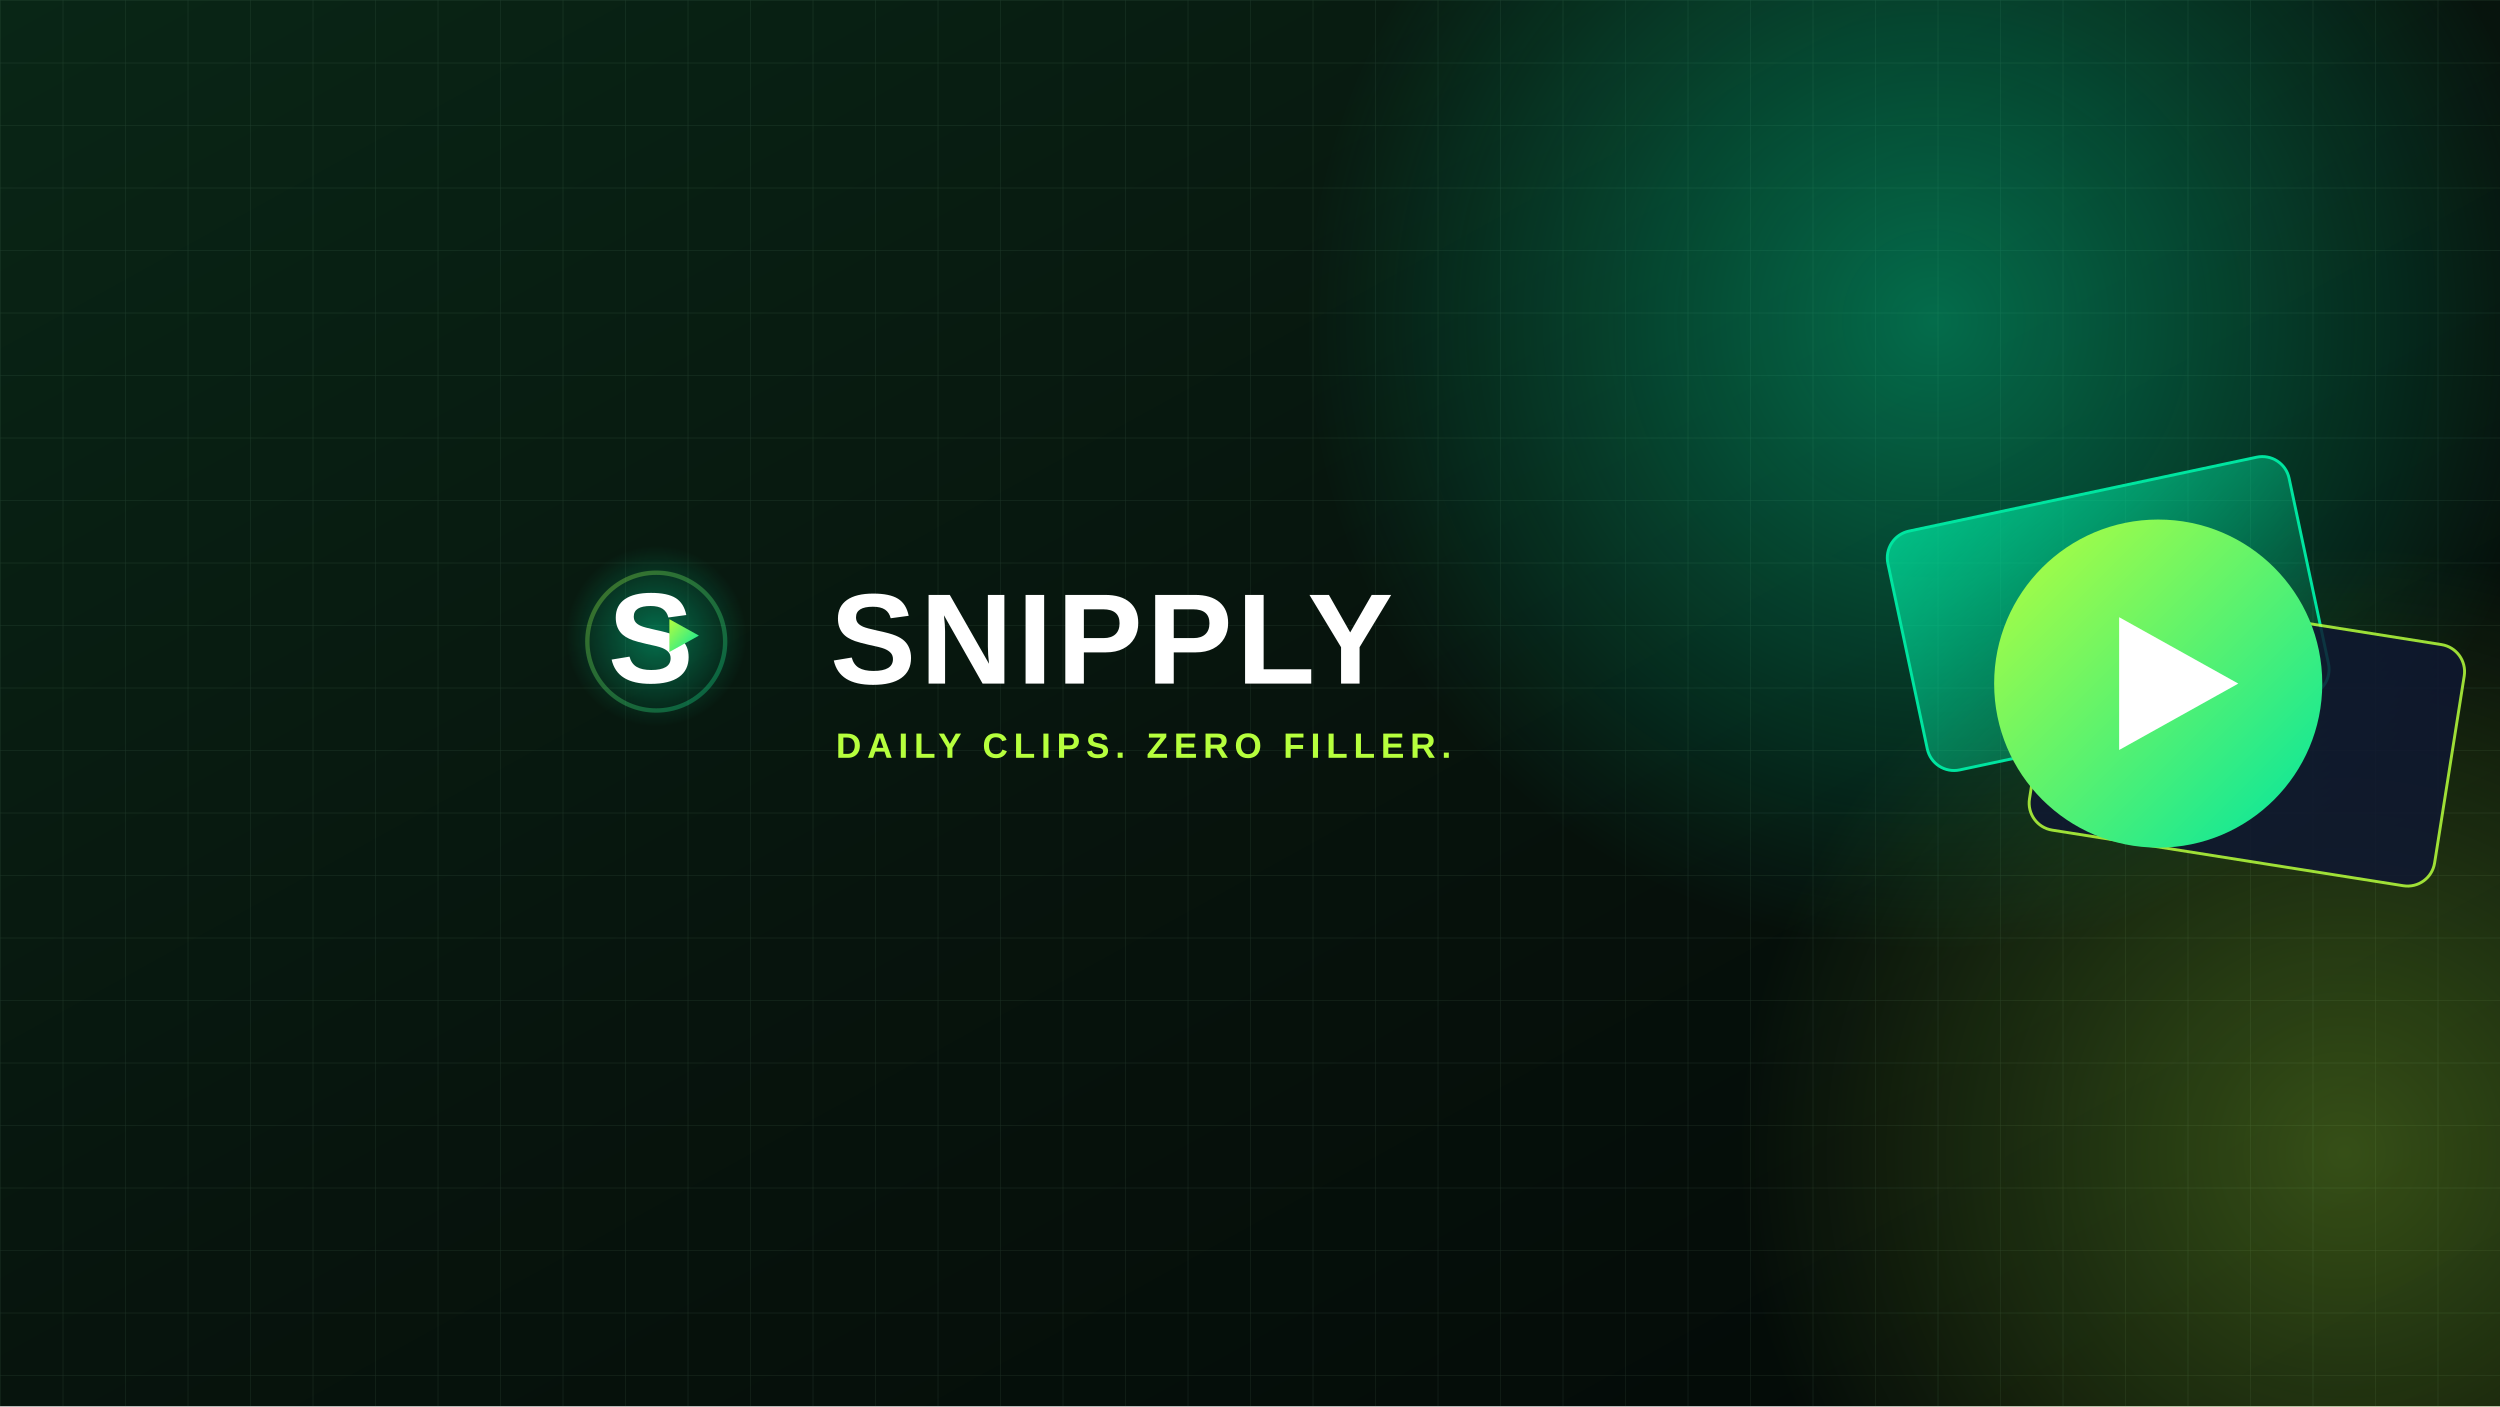
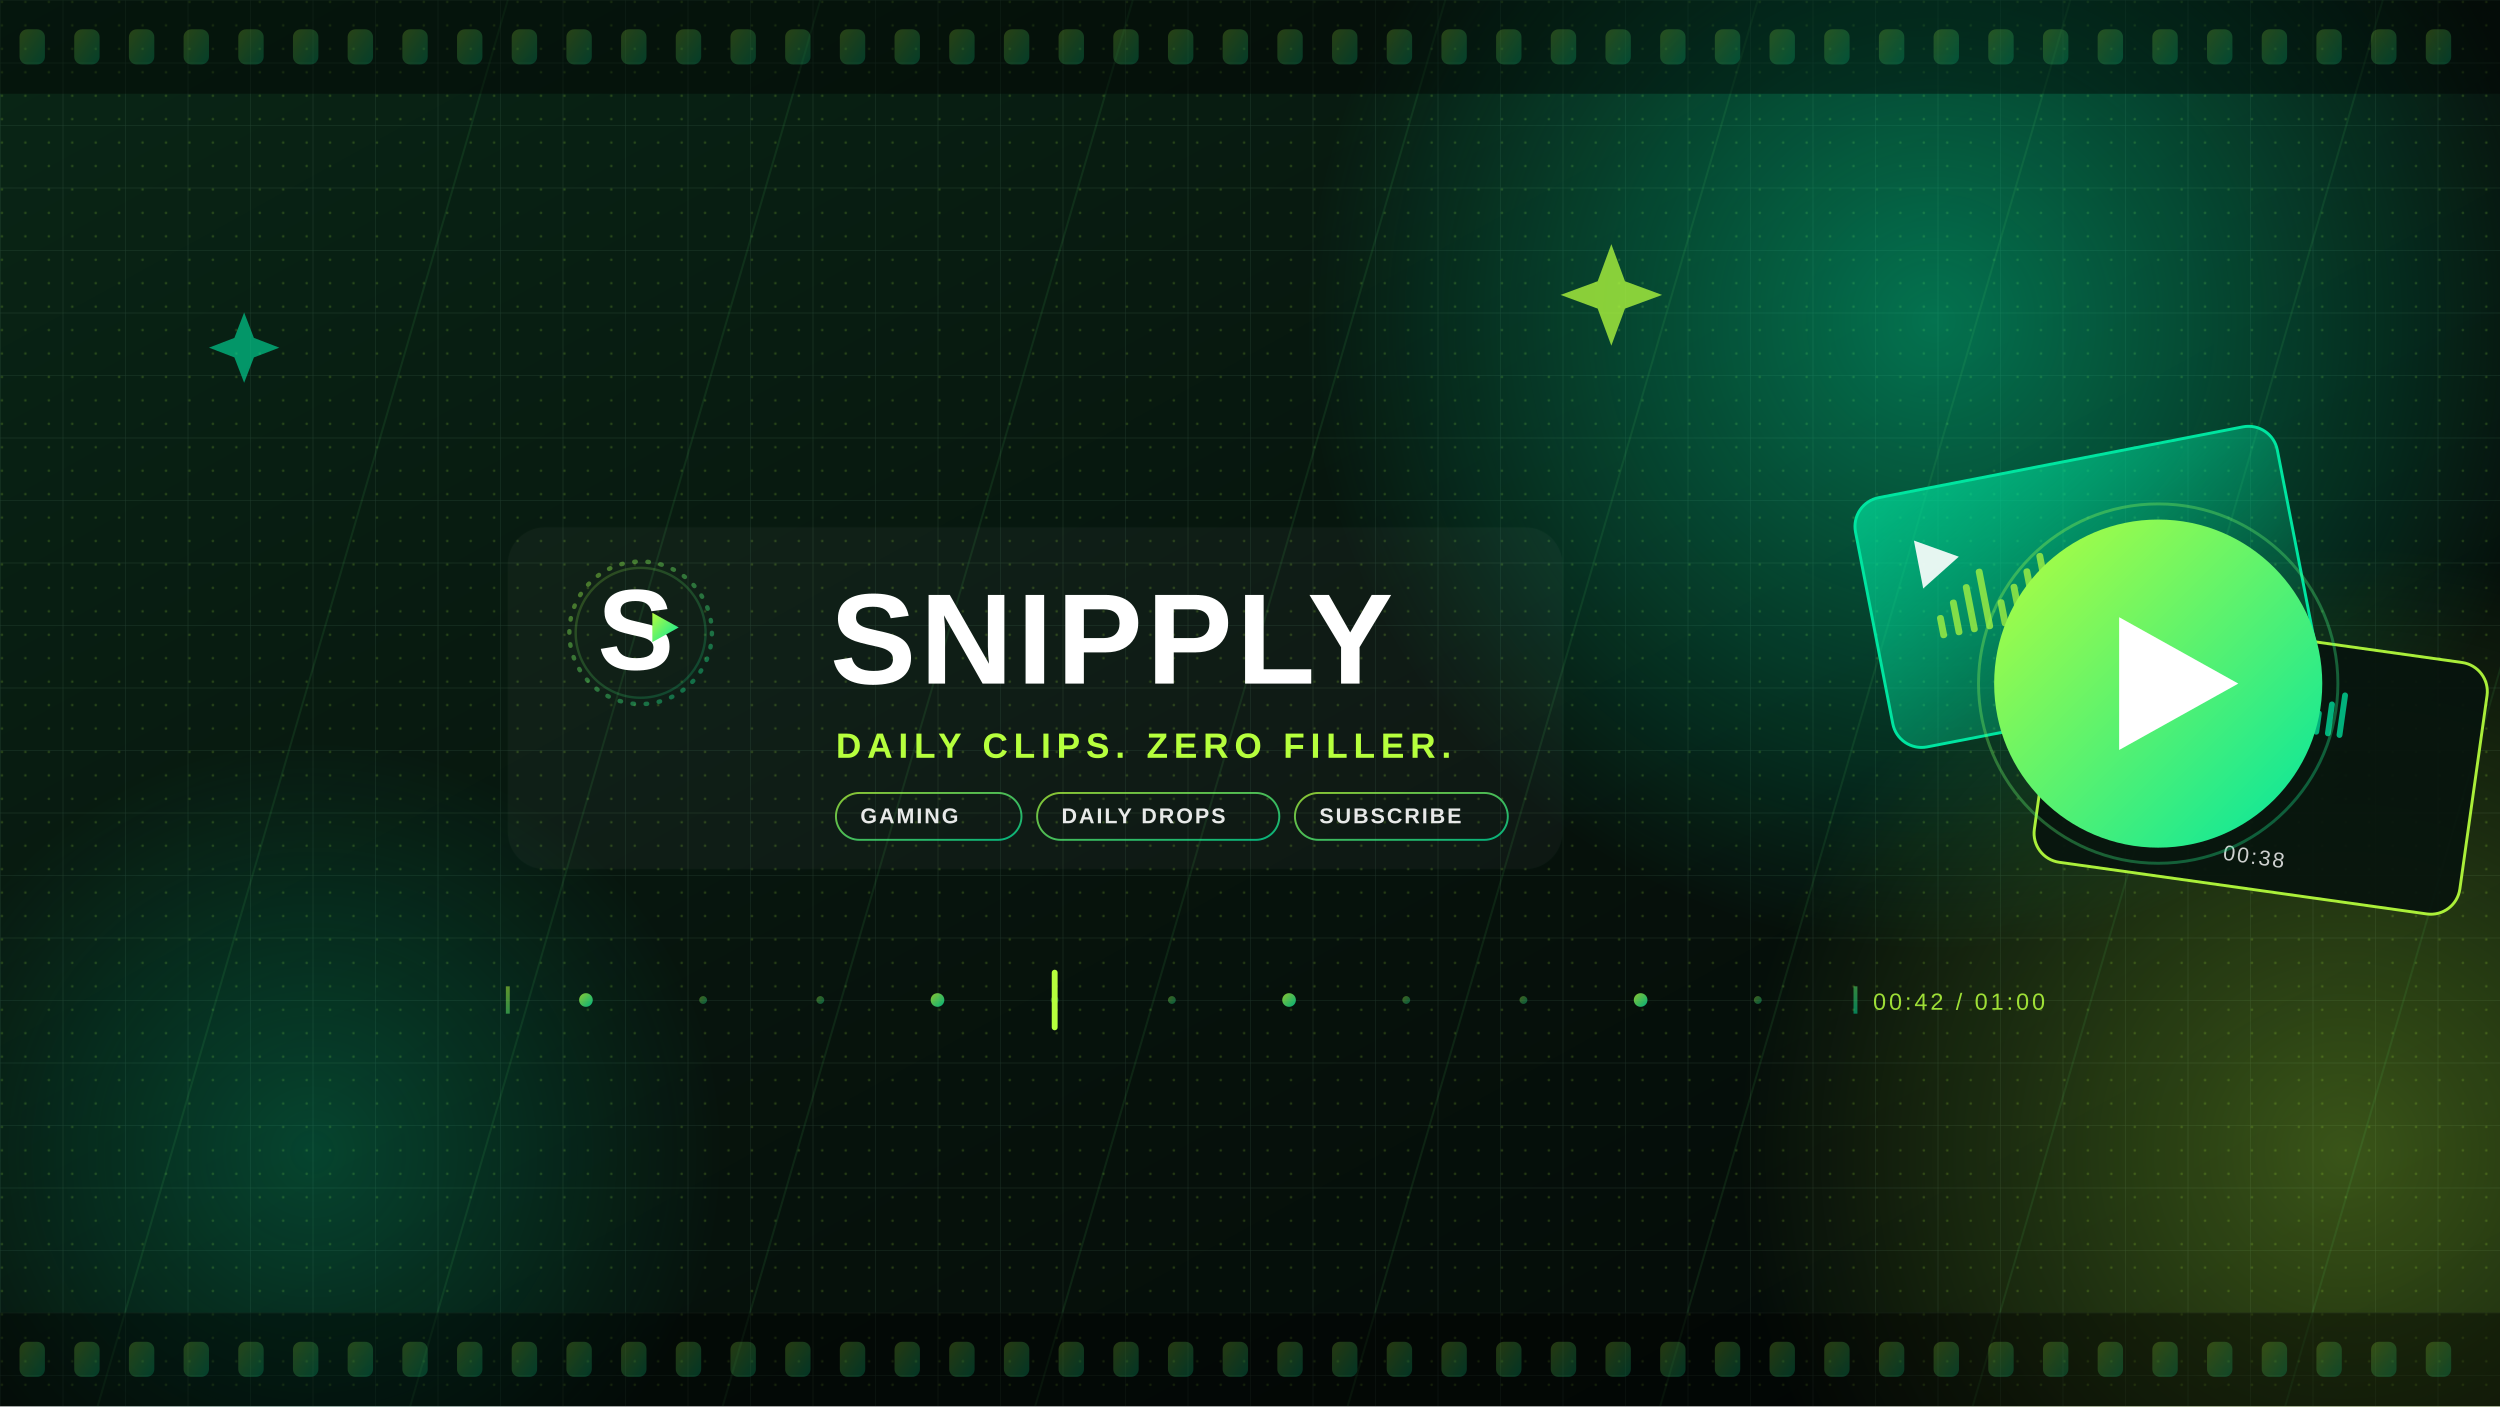
<svg xmlns="http://www.w3.org/2000/svg" width="2560" height="1440" viewBox="0 0 2560 1440">
  <defs>
    <linearGradient id="bg" x1="0" y1="0" x2="1" y2="1">
      <stop offset="0%" stop-color="#092616" />
      <stop offset="50%" stop-color="#07140D" />
      <stop offset="100%" stop-color="#030806" />
    </linearGradient>
    <linearGradient id="accent" x1="0" y1="0" x2="1" y2="1">
      <stop offset="0%" stop-color="#B6FF3D" />
      <stop offset="100%" stop-color="#00E5A0" />
    </linearGradient>
-     <linearGradient id="violet" x1="0" y1="0" x2="1" y2="1">
-       <stop offset="0%" stop-color="#00E5A0" stop-opacity="0.75" />
+     <linearGradient id="card" x1="0" y1="0" x2="1" y2="1">
+       <stop offset="0%" stop-color="#00E5A0" stop-opacity="0.7" />
      <stop offset="100%" stop-color="#00E5A0" stop-opacity="0.05" />
    </linearGradient>
    <radialGradient id="glowA" cx="50%" cy="50%" r="50%">
-       <stop offset="0%" stop-color="#00E5A0" stop-opacity="0.42" />
+       <stop offset="0%" stop-color="#00E5A0" stop-opacity="0.45" />
      <stop offset="100%" stop-color="#00E5A0" stop-opacity="0" />
    </radialGradient>
    <radialGradient id="glowB" cx="50%" cy="50%" r="50%">
-       <stop offset="0%" stop-color="#B6FF3D" stop-opacity="0.28" />
+       <stop offset="0%" stop-color="#B6FF3D" stop-opacity="0.3" />
      <stop offset="100%" stop-color="#B6FF3D" stop-opacity="0" />
    </radialGradient>
    <pattern id="grid" width="64" height="64" patternUnits="userSpaceOnUse">
-       <path d="M 64 0 L 0 0 0 64" fill="none" stroke="#8BC7A3" stroke-width="1" opacity="0.16" />
+       <path d="M 64 0 L 0 0 0 64" fill="none" stroke="#8BC7A3" stroke-width="1" opacity="0.18" />
+     </pattern>
+     <pattern id="dots" width="24" height="24" patternUnits="userSpaceOnUse">
+       <circle cx="2" cy="2" r="1.4" fill="#B6FF3D" opacity="0.16" />
    </pattern>
  </defs>
  <rect width="2560" height="1440" fill="url(#bg)" />
  <rect width="2560" height="1440" fill="url(#grid)" />
+   <rect width="2560" height="1440" fill="url(#dots)" />
  <circle cx="1980" cy="330" r="640" fill="url(#glowA)" />
  <circle cx="2400" cy="1180" r="620" fill="url(#glowB)" />
-   <g transform="translate(560 545) scale(0.28)">
-     <circle cx="400" cy="380" r="330" fill="url(#glowA)" />
-     <circle cx="400" cy="400" r="252" fill="none" stroke="url(#accent)" stroke-width="16" opacity="0.32" />
+   <circle cx="320" cy="1180" r="420" fill="url(#glowA)" opacity="0.5" />
+   <path d="M 100 1440 L 520 0" stroke="url(#accent)" stroke-width="2" opacity="0.09" />
+   <path d="M 420 1440 L 840 0" stroke="url(#accent)" stroke-width="2" opacity="0.09" />
+   <path d="M 740 1440 L 1160 0" stroke="url(#accent)" stroke-width="2" opacity="0.09" />
+   <path d="M 1060 1440 L 1480 0" stroke="url(#accent)" stroke-width="2" opacity="0.09" />
+   <path d="M 1380 1440 L 1800 0" stroke="url(#accent)" stroke-width="2" opacity="0.09" />
+   <path d="M 1700 1440 L 2120 0" stroke="url(#accent)" stroke-width="2" opacity="0.09" />
+   <path d="M 2020 1440 L 2440 0" stroke="url(#accent)" stroke-width="2" opacity="0.09" />
+   <path d="M 2340 1440 L 2760 0" stroke="url(#accent)" stroke-width="2" opacity="0.09" />
+   <rect x="0" y="0" width="2560" height="96" fill="#000000" opacity="0.42" />
+   <rect x="0" y="1344" width="2560" height="96" fill="#000000" opacity="0.42" />
+   <rect x="20" y="30" width="26" height="36" rx="8" fill="url(#accent)" opacity="0.2" />
+   <rect x="76" y="30" width="26" height="36" rx="8" fill="url(#accent)" opacity="0.2" />
+   <rect x="132" y="30" width="26" height="36" rx="8" fill="url(#accent)" opacity="0.2" />
+   <rect x="188" y="30" width="26" height="36" rx="8" fill="url(#accent)" opacity="0.2" />
+   <rect x="244" y="30" width="26" height="36" rx="8" fill="url(#accent)" opacity="0.2" />
+   <rect x="300" y="30" width="26" height="36" rx="8" fill="url(#accent)" opacity="0.2" />
+   <rect x="356" y="30" width="26" height="36" rx="8" fill="url(#accent)" opacity="0.2" />
+   <rect x="412" y="30" width="26" height="36" rx="8" fill="url(#accent)" opacity="0.2" />
+   <rect x="468" y="30" width="26" height="36" rx="8" fill="url(#accent)" opacity="0.2" />
+   <rect x="524" y="30" width="26" height="36" rx="8" fill="url(#accent)" opacity="0.2" />
+   <rect x="580" y="30" width="26" height="36" rx="8" fill="url(#accent)" opacity="0.2" />
+   <rect x="636" y="30" width="26" height="36" rx="8" fill="url(#accent)" opacity="0.2" />
+   <rect x="692" y="30" width="26" height="36" rx="8" fill="url(#accent)" opacity="0.2" />
+   <rect x="748" y="30" width="26" height="36" rx="8" fill="url(#accent)" opacity="0.2" />
+   <rect x="804" y="30" width="26" height="36" rx="8" fill="url(#accent)" opacity="0.2" />
+   <rect x="860" y="30" width="26" height="36" rx="8" fill="url(#accent)" opacity="0.2" />
+   <rect x="916" y="30" width="26" height="36" rx="8" fill="url(#accent)" opacity="0.2" />
+   <rect x="972" y="30" width="26" height="36" rx="8" fill="url(#accent)" opacity="0.2" />
+   <rect x="1028" y="30" width="26" height="36" rx="8" fill="url(#accent)" opacity="0.2" />
+   <rect x="1084" y="30" width="26" height="36" rx="8" fill="url(#accent)" opacity="0.2" />
+   <rect x="1140" y="30" width="26" height="36" rx="8" fill="url(#accent)" opacity="0.2" />
+   <rect x="1196" y="30" width="26" height="36" rx="8" fill="url(#accent)" opacity="0.2" />
+   <rect x="1252" y="30" width="26" height="36" rx="8" fill="url(#accent)" opacity="0.2" />
+   <rect x="1308" y="30" width="26" height="36" rx="8" fill="url(#accent)" opacity="0.2" />
+   <rect x="1364" y="30" width="26" height="36" rx="8" fill="url(#accent)" opacity="0.2" />
+   <rect x="1420" y="30" width="26" height="36" rx="8" fill="url(#accent)" opacity="0.2" />
+   <rect x="1476" y="30" width="26" height="36" rx="8" fill="url(#accent)" opacity="0.2" />
+   <rect x="1532" y="30" width="26" height="36" rx="8" fill="url(#accent)" opacity="0.2" />
+   <rect x="1588" y="30" width="26" height="36" rx="8" fill="url(#accent)" opacity="0.2" />
+   <rect x="1644" y="30" width="26" height="36" rx="8" fill="url(#accent)" opacity="0.2" />
+   <rect x="1700" y="30" width="26" height="36" rx="8" fill="url(#accent)" opacity="0.2" />
+   <rect x="1756" y="30" width="26" height="36" rx="8" fill="url(#accent)" opacity="0.2" />
+   <rect x="1812" y="30" width="26" height="36" rx="8" fill="url(#accent)" opacity="0.2" />
+   <rect x="1868" y="30" width="26" height="36" rx="8" fill="url(#accent)" opacity="0.2" />
+   <rect x="1924" y="30" width="26" height="36" rx="8" fill="url(#accent)" opacity="0.2" />
+   <rect x="1980" y="30" width="26" height="36" rx="8" fill="url(#accent)" opacity="0.2" />
+   <rect x="2036" y="30" width="26" height="36" rx="8" fill="url(#accent)" opacity="0.2" />
+   <rect x="2092" y="30" width="26" height="36" rx="8" fill="url(#accent)" opacity="0.2" />
+   <rect x="2148" y="30" width="26" height="36" rx="8" fill="url(#accent)" opacity="0.2" />
+   <rect x="2204" y="30" width="26" height="36" rx="8" fill="url(#accent)" opacity="0.2" />
+   <rect x="2260" y="30" width="26" height="36" rx="8" fill="url(#accent)" opacity="0.2" />
+   <rect x="2316" y="30" width="26" height="36" rx="8" fill="url(#accent)" opacity="0.2" />
+   <rect x="2372" y="30" width="26" height="36" rx="8" fill="url(#accent)" opacity="0.2" />
+   <rect x="2428" y="30" width="26" height="36" rx="8" fill="url(#accent)" opacity="0.2" />
+   <rect x="2484" y="30" width="26" height="36" rx="8" fill="url(#accent)" opacity="0.2" />
+   <rect x="20" y="1374" width="26" height="36" rx="8" fill="url(#accent)" opacity="0.2" />
+   <rect x="76" y="1374" width="26" height="36" rx="8" fill="url(#accent)" opacity="0.2" />
+   <rect x="132" y="1374" width="26" height="36" rx="8" fill="url(#accent)" opacity="0.2" />
+   <rect x="188" y="1374" width="26" height="36" rx="8" fill="url(#accent)" opacity="0.2" />
+   <rect x="244" y="1374" width="26" height="36" rx="8" fill="url(#accent)" opacity="0.2" />
+   <rect x="300" y="1374" width="26" height="36" rx="8" fill="url(#accent)" opacity="0.2" />
+   <rect x="356" y="1374" width="26" height="36" rx="8" fill="url(#accent)" opacity="0.2" />
+   <rect x="412" y="1374" width="26" height="36" rx="8" fill="url(#accent)" opacity="0.2" />
+   <rect x="468" y="1374" width="26" height="36" rx="8" fill="url(#accent)" opacity="0.2" />
+   <rect x="524" y="1374" width="26" height="36" rx="8" fill="url(#accent)" opacity="0.2" />
+   <rect x="580" y="1374" width="26" height="36" rx="8" fill="url(#accent)" opacity="0.2" />
+   <rect x="636" y="1374" width="26" height="36" rx="8" fill="url(#accent)" opacity="0.2" />
+   <rect x="692" y="1374" width="26" height="36" rx="8" fill="url(#accent)" opacity="0.2" />
+   <rect x="748" y="1374" width="26" height="36" rx="8" fill="url(#accent)" opacity="0.2" />
+   <rect x="804" y="1374" width="26" height="36" rx="8" fill="url(#accent)" opacity="0.2" />
+   <rect x="860" y="1374" width="26" height="36" rx="8" fill="url(#accent)" opacity="0.2" />
+   <rect x="916" y="1374" width="26" height="36" rx="8" fill="url(#accent)" opacity="0.2" />
+   <rect x="972" y="1374" width="26" height="36" rx="8" fill="url(#accent)" opacity="0.2" />
+   <rect x="1028" y="1374" width="26" height="36" rx="8" fill="url(#accent)" opacity="0.2" />
+   <rect x="1084" y="1374" width="26" height="36" rx="8" fill="url(#accent)" opacity="0.2" />
+   <rect x="1140" y="1374" width="26" height="36" rx="8" fill="url(#accent)" opacity="0.2" />
+   <rect x="1196" y="1374" width="26" height="36" rx="8" fill="url(#accent)" opacity="0.2" />
+   <rect x="1252" y="1374" width="26" height="36" rx="8" fill="url(#accent)" opacity="0.2" />
+   <rect x="1308" y="1374" width="26" height="36" rx="8" fill="url(#accent)" opacity="0.2" />
+   <rect x="1364" y="1374" width="26" height="36" rx="8" fill="url(#accent)" opacity="0.2" />
+   <rect x="1420" y="1374" width="26" height="36" rx="8" fill="url(#accent)" opacity="0.2" />
+   <rect x="1476" y="1374" width="26" height="36" rx="8" fill="url(#accent)" opacity="0.2" />
+   <rect x="1532" y="1374" width="26" height="36" rx="8" fill="url(#accent)" opacity="0.2" />
+   <rect x="1588" y="1374" width="26" height="36" rx="8" fill="url(#accent)" opacity="0.2" />
+   <rect x="1644" y="1374" width="26" height="36" rx="8" fill="url(#accent)" opacity="0.2" />
+   <rect x="1700" y="1374" width="26" height="36" rx="8" fill="url(#accent)" opacity="0.2" />
+   <rect x="1756" y="1374" width="26" height="36" rx="8" fill="url(#accent)" opacity="0.2" />
+   <rect x="1812" y="1374" width="26" height="36" rx="8" fill="url(#accent)" opacity="0.2" />
+   <rect x="1868" y="1374" width="26" height="36" rx="8" fill="url(#accent)" opacity="0.2" />
+   <rect x="1924" y="1374" width="26" height="36" rx="8" fill="url(#accent)" opacity="0.2" />
+   <rect x="1980" y="1374" width="26" height="36" rx="8" fill="url(#accent)" opacity="0.2" />
+   <rect x="2036" y="1374" width="26" height="36" rx="8" fill="url(#accent)" opacity="0.2" />
+   <rect x="2092" y="1374" width="26" height="36" rx="8" fill="url(#accent)" opacity="0.2" />
+   <rect x="2148" y="1374" width="26" height="36" rx="8" fill="url(#accent)" opacity="0.2" />
+   <rect x="2204" y="1374" width="26" height="36" rx="8" fill="url(#accent)" opacity="0.2" />
+   <rect x="2260" y="1374" width="26" height="36" rx="8" fill="url(#accent)" opacity="0.2" />
+   <rect x="2316" y="1374" width="26" height="36" rx="8" fill="url(#accent)" opacity="0.2" />
+   <rect x="2372" y="1374" width="26" height="36" rx="8" fill="url(#accent)" opacity="0.2" />
+   <rect x="2428" y="1374" width="26" height="36" rx="8" fill="url(#accent)" opacity="0.2" />
+   <rect x="2484" y="1374" width="26" height="36" rx="8" fill="url(#accent)" opacity="0.2" />
+   <rect x="520" y="540" width="1080" height="350" rx="38" fill="#FFFFFF" opacity="0.035" stroke="url(#accent)" stroke-width="2" stroke-opacity="0.18" />
+   <g transform="translate(556 548) scale(0.25)">
+     <circle cx="400" cy="400" r="266" fill="none" stroke="url(#accent)" stroke-width="10" opacity="0.2" />
+     <circle cx="400" cy="400" r="292" fill="none" stroke="url(#accent)" stroke-width="18" stroke-dasharray="6 48" stroke-linecap="round" opacity="0.4" />
    <text x="380" y="550" text-anchor="middle" font-family="Liberation Sans, Arial, sans-serif" font-size="470" font-weight="bold" fill="#FFFFFF">S</text>
    <path d="M 448 318 L 448 438 L 556 378 Z" fill="url(#accent)" />
  </g>
  <text x="850" y="700" font-family="Liberation Sans, Arial, sans-serif" font-size="132" font-weight="bold" letter-spacing="4" fill="#FFFFFF">SNIPPLY</text>
  <text x="856" y="776" font-family="Liberation Sans, Arial, sans-serif" font-size="36" font-weight="bold" letter-spacing="6" fill="#B6FF3D">DAILY CLIPS. ZERO FILLER.</text>
-   <g transform="rotate(-12 2180 680)">
-     <rect x="1960" y="500" width="420" height="250" rx="28" fill="url(#violet)" stroke="#00E5A0" stroke-width="3" />
-   </g>
-   <g transform="rotate(9 2300 760)">
-     <rect x="2090" y="630" width="420" height="250" rx="28" fill="#0E1630" stroke="#B6FF3D" stroke-width="3" opacity="0.85" />
+   <g font-family="Liberation Sans, Arial, sans-serif" font-size="22" font-weight="bold" letter-spacing="2">
+     <rect x="856" y="812" width="190" height="48" rx="24" fill="none" stroke="url(#accent)" stroke-width="2" opacity="0.75" />
+     <text x="881" y="843" fill="#FFFFFF" opacity="0.9">GAMING</text>
+     <rect x="1062" y="812" width="248" height="48" rx="24" fill="none" stroke="url(#accent)" stroke-width="2" opacity="0.75" />
+     <text x="1087" y="843" fill="#FFFFFF" opacity="0.9">DAILY DROPS</text>
+     <rect x="1326" y="812" width="218" height="48" rx="24" fill="none" stroke="url(#accent)" stroke-width="2" opacity="0.75" />
+     <text x="1351" y="843" fill="#FFFFFF" opacity="0.9">SUBSCRIBE</text>
+   </g>
+   <path d="M 520 1024 L 1900 1024" stroke="url(#accent)" stroke-width="3" opacity="0.28" />
+   <path d="M 520 1010 L 520 1038 M 1900 1010 L 1900 1038" stroke="url(#accent)" stroke-width="4" opacity="0.5" />
+   <circle cx="600" cy="1024" r="7" fill="url(#accent)" opacity="0.75" />
+   <circle cx="720" cy="1024" r="4" fill="url(#accent)" opacity="0.35" />
+   <circle cx="840" cy="1024" r="4" fill="url(#accent)" opacity="0.35" />
+   <circle cx="960" cy="1024" r="7" fill="url(#accent)" opacity="0.75" />
+   <circle cx="1080" cy="1024" r="4" fill="url(#accent)" opacity="0.35" />
+   <circle cx="1200" cy="1024" r="4" fill="url(#accent)" opacity="0.35" />
+   <circle cx="1320" cy="1024" r="7" fill="url(#accent)" opacity="0.75" />
+   <circle cx="1440" cy="1024" r="4" fill="url(#accent)" opacity="0.35" />
+   <circle cx="1560" cy="1024" r="4" fill="url(#accent)" opacity="0.35" />
+   <circle cx="1680" cy="1024" r="7" fill="url(#accent)" opacity="0.75" />
+   <circle cx="1800" cy="1024" r="4" fill="url(#accent)" opacity="0.35" />
+   <path d="M 1080 996 L 1080 1052" stroke="#B6FF3D" stroke-width="6" stroke-linecap="round" />
+   <text x="1918" y="1034" font-family="Liberation Sans, Arial, sans-serif" font-size="24" letter-spacing="3" fill="#B6FF3D" opacity="0.85">00:42 / 01:00</text>
+   <g transform="rotate(-11 2140 600)">
+     <rect x="1915" y="470" width="440" height="260" rx="30" fill="url(#card)" stroke="#00E5A0" stroke-width="3" />
+     <path d="M 1972 520 L 1972 570 L 2014 545 Z" fill="#FFFFFF" opacity="0.9" />
+     <rect x="1980" y="600" width="7" height="24" rx="3" fill="#B6FF3D" opacity="0.7" />
+     <rect x="1996" y="587" width="7" height="37" rx="3" fill="#B6FF3D" opacity="0.7" />
+     <rect x="2012" y="574" width="7" height="50" rx="3" fill="#B6FF3D" opacity="0.7" />
+     <rect x="2028" y="561" width="7" height="63" rx="3" fill="#B6FF3D" opacity="0.7" />
+     <rect x="2044" y="596" width="7" height="28" rx="3" fill="#B6FF3D" opacity="0.7" />
+     <rect x="2060" y="583" width="7" height="41" rx="3" fill="#B6FF3D" opacity="0.7" />
+     <rect x="2076" y="570" width="7" height="54" rx="3" fill="#B6FF3D" opacity="0.7" />
+     <rect x="2092" y="557" width="7" height="67" rx="3" fill="#B6FF3D" opacity="0.7" />
+     <rect x="2108" y="592" width="7" height="32" rx="3" fill="#B6FF3D" opacity="0.7" />
+     <rect x="2124" y="579" width="7" height="45" rx="3" fill="#B6FF3D" opacity="0.7" />
+     <rect x="2140" y="566" width="7" height="58" rx="3" fill="#B6FF3D" opacity="0.7" />
+     <rect x="2156" y="553" width="7" height="71" rx="3" fill="#B6FF3D" opacity="0.7" />
+     <rect x="2172" y="588" width="7" height="36" rx="3" fill="#B6FF3D" opacity="0.7" />
+     <rect x="2188" y="575" width="7" height="49" rx="3" fill="#B6FF3D" opacity="0.7" />
+     <rect x="2204" y="562" width="7" height="62" rx="3" fill="#B6FF3D" opacity="0.7" />
+     <rect x="2220" y="597" width="7" height="27" rx="3" fill="#B6FF3D" opacity="0.7" />
+     <rect x="2236" y="584" width="7" height="40" rx="3" fill="#B6FF3D" opacity="0.7" />
+     <text x="2110" y="708" font-family="Liberation Sans, Arial, sans-serif" font-size="22" letter-spacing="2" fill="#FFFFFF" opacity="0.8">00:12</text>
+   </g>
+   <g transform="rotate(8 2310 780)">
+     <rect x="2095" y="650" width="440" height="260" rx="30" fill="#07140D" opacity="0.92" stroke="#B6FF3D" stroke-width="3" />
+     <rect x="2160" y="726" width="6" height="18" rx="3" fill="#00E5A0" opacity="0.75" />
+     <rect x="2172" y="715" width="6" height="29" rx="3" fill="#00E5A0" opacity="0.75" />
+     <rect x="2184" y="704" width="6" height="40" rx="3" fill="#00E5A0" opacity="0.75" />
+     <rect x="2196" y="693" width="6" height="51" rx="3" fill="#00E5A0" opacity="0.75" />
+     <rect x="2208" y="718" width="6" height="26" rx="3" fill="#00E5A0" opacity="0.75" />
+     <rect x="2220" y="707" width="6" height="37" rx="3" fill="#00E5A0" opacity="0.75" />
+     <rect x="2232" y="696" width="6" height="48" rx="3" fill="#00E5A0" opacity="0.75" />
+     <rect x="2244" y="721" width="6" height="23" rx="3" fill="#00E5A0" opacity="0.75" />
+     <rect x="2256" y="710" width="6" height="34" rx="3" fill="#00E5A0" opacity="0.75" />
+     <rect x="2268" y="699" width="6" height="45" rx="3" fill="#00E5A0" opacity="0.75" />
+     <rect x="2280" y="724" width="6" height="20" rx="3" fill="#00E5A0" opacity="0.75" />
+     <rect x="2292" y="713" width="6" height="31" rx="3" fill="#00E5A0" opacity="0.75" />
+     <rect x="2304" y="702" width="6" height="42" rx="3" fill="#00E5A0" opacity="0.75" />
+     <rect x="2316" y="691" width="6" height="53" rx="3" fill="#00E5A0" opacity="0.75" />
+     <rect x="2328" y="716" width="6" height="28" rx="3" fill="#00E5A0" opacity="0.75" />
+     <rect x="2340" y="705" width="6" height="39" rx="3" fill="#00E5A0" opacity="0.75" />
+     <rect x="2352" y="694" width="6" height="50" rx="3" fill="#00E5A0" opacity="0.75" />
+     <rect x="2364" y="719" width="6" height="25" rx="3" fill="#00E5A0" opacity="0.75" />
+     <rect x="2376" y="708" width="6" height="36" rx="3" fill="#00E5A0" opacity="0.75" />
+     <rect x="2388" y="697" width="6" height="47" rx="3" fill="#00E5A0" opacity="0.75" />
+     <text x="2290" y="884" font-family="Liberation Sans, Arial, sans-serif" font-size="22" letter-spacing="2" fill="#FFFFFF" opacity="0.8">00:38</text>
  </g>
  <circle cx="2210" cy="700" r="168" fill="url(#accent)" />
+   <circle cx="2210" cy="700" r="184" fill="none" stroke="url(#accent)" stroke-width="3" opacity="0.35" />
  <path d="M 2170 632 L 2170 768 L 2292 700 Z" fill="#FFFFFF" />
+   <path d="M 1650 250 L 1664 288 L 1702 302 L 1664 316 L 1650 354 L 1636 316 L 1598 302 L 1636 288 Z" fill="#B6FF3D" opacity="0.75" />
+   <path d="M 250 320 L 260 346 L 286 356 L 260 366 L 250 392 L 240 366 L 214 356 L 240 346 Z" fill="#00E5A0" opacity="0.6" />
</svg>
